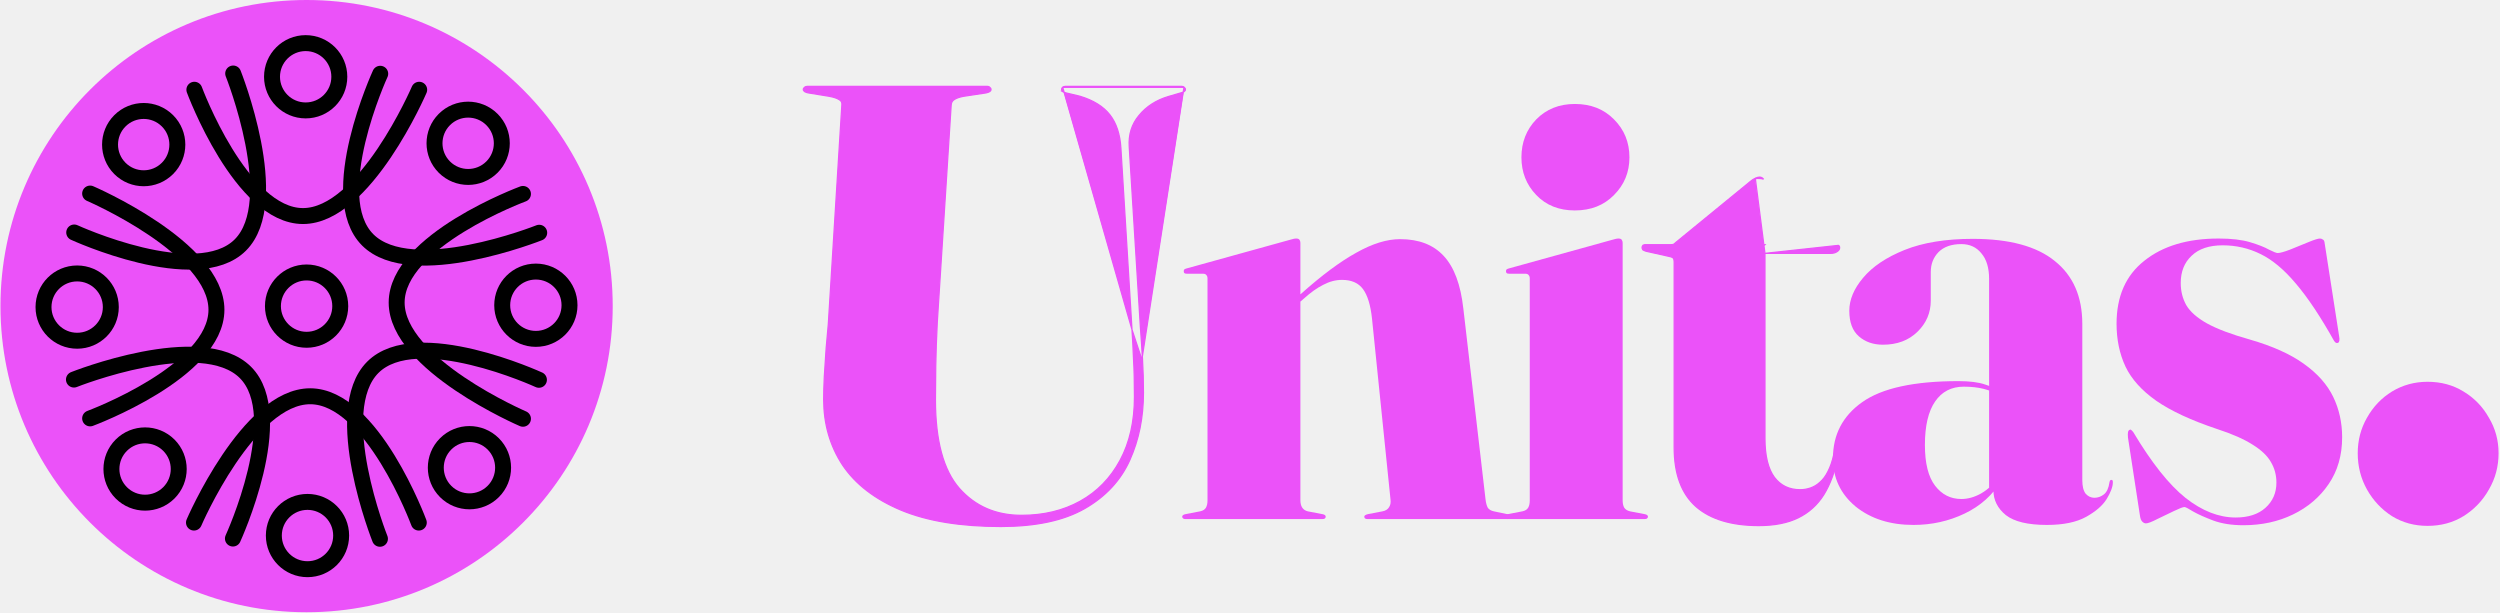
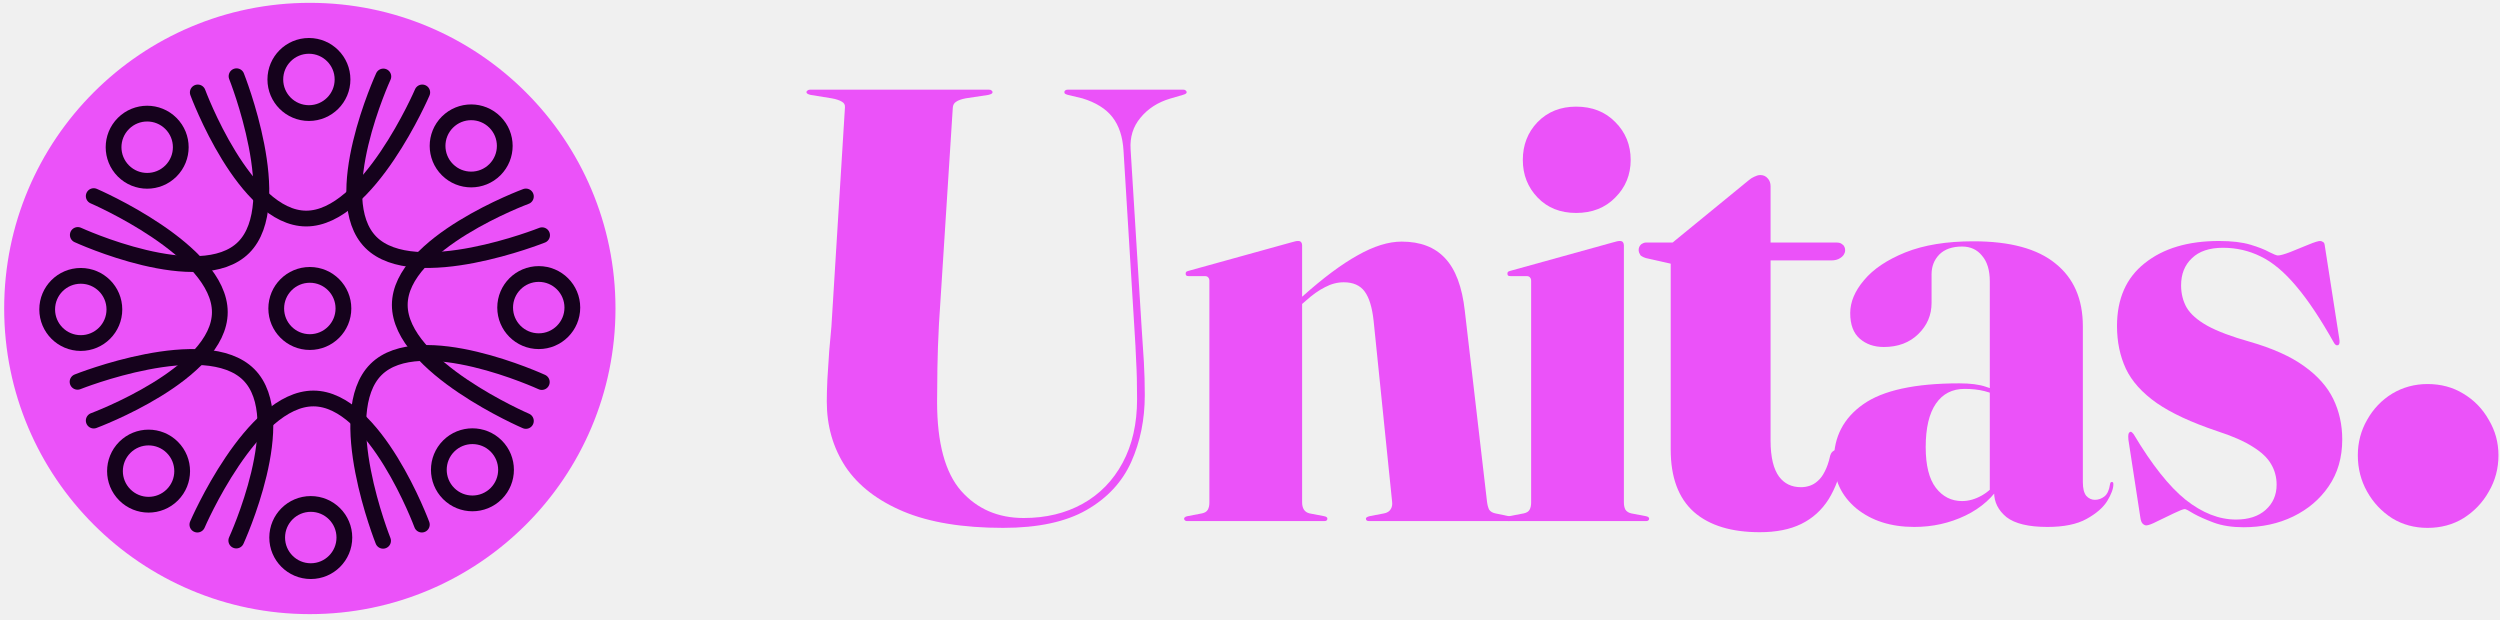
- <svg xmlns="http://www.w3.org/2000/svg" width="196" height="48" viewBox="0 0 196 48" fill="none">
-   <g id="Group">
-     <g id="Group_2">
-       <path id="Vector" d="M24.037 48C37.292 48 48.037 37.255 48.037 24C48.037 10.745 37.292 0 24.037 0C10.782 0 0.037 10.745 0.037 24C0.037 37.255 10.782 48 24.037 48Z" fill="#EB52F9" />
-       <path id="Vector_2" d="M24.037 26.639C25.494 26.639 26.676 25.457 26.676 24C26.676 22.543 25.494 21.361 24.037 21.361C22.58 21.361 21.398 22.543 21.398 24C21.398 25.457 22.58 26.639 24.037 26.639Z" stroke="black" stroke-width="1.25" />
-       <path id="Vector_3" d="M41 15.204C41 15.204 31.098 18.868 31.098 23.721C31.098 28.573 41 32.831 41 32.831" stroke="black" stroke-width="1.25" stroke-linecap="round" />
-       <path id="Vector_4" d="M44.65 23.93C44.65 25.387 43.469 26.568 42.011 26.568C40.554 26.568 39.373 25.387 39.373 23.93C39.373 22.473 40.554 21.291 42.011 21.291C43.469 21.291 44.65 22.473 44.65 23.93Z" stroke="black" stroke-width="1.25" />
-       <path id="Vector_5" d="M29.81 5.783C29.81 5.783 25.399 15.376 28.83 18.807C32.261 22.239 42.274 18.247 42.274 18.247" stroke="black" stroke-width="1.25" stroke-linecap="round" />
-       <path id="Vector_6" d="M38.569 9.369C39.6 10.399 39.6 12.07 38.569 13.1C37.539 14.13 35.869 14.13 34.838 13.1C33.808 12.07 33.808 10.399 34.838 9.369C35.869 8.338 37.539 8.338 38.569 9.369Z" stroke="black" stroke-width="1.25" />
-       <path id="Vector_7" d="M15.238 7.036C15.238 7.036 18.902 16.938 23.755 16.938C28.607 16.938 32.865 7.036 32.865 7.036" stroke="black" stroke-width="1.25" stroke-linecap="round" />
-       <path id="Vector_8" d="M23.965 3.38C25.422 3.38 26.603 4.561 26.603 6.018C26.603 7.475 25.422 8.657 23.965 8.657C22.507 8.657 21.326 7.475 21.326 6.018C21.326 4.561 22.507 3.38 23.965 3.38Z" stroke="black" stroke-width="1.25" />
-       <path id="Vector_9" d="M5.818 18.227C5.818 18.227 15.412 22.639 18.843 19.208C22.274 15.777 18.282 5.763 18.282 5.763" stroke="black" stroke-width="1.25" stroke-linecap="round" />
-       <path id="Vector_10" d="M9.4 9.472C10.43 8.442 12.101 8.442 13.131 9.472C14.162 10.502 14.162 12.173 13.131 13.203C12.101 14.234 10.43 14.234 9.4 13.203C8.37 12.173 8.37 10.502 9.4 9.472Z" stroke="black" stroke-width="1.25" />
-       <path id="Vector_11" d="M7.066 32.802C7.066 32.802 16.969 29.138 16.969 24.286C16.969 19.433 7.066 15.175 7.066 15.175" stroke="black" stroke-width="1.25" stroke-linecap="round" />
-       <path id="Vector_12" d="M3.411 24.076C3.411 22.619 4.592 21.438 6.049 21.438C7.506 21.438 8.688 22.619 8.688 24.076C8.688 25.533 7.506 26.714 6.049 26.714C4.592 26.714 3.411 25.533 3.411 24.076Z" stroke="black" stroke-width="1.25" />
-       <path id="Vector_13" d="M18.261 42.222C18.261 42.222 22.672 32.629 19.241 29.198C15.81 25.767 5.797 29.758 5.797 29.758" stroke="black" stroke-width="1.25" stroke-linecap="round" />
-       <path id="Vector_14" d="M9.509 38.637C8.478 37.606 8.478 35.936 9.509 34.905C10.539 33.875 12.21 33.875 13.24 34.905C14.27 35.936 14.27 37.606 13.24 38.637C12.21 39.667 10.539 39.667 9.509 38.637Z" stroke="black" stroke-width="1.25" />
-       <path id="Vector_15" d="M32.834 40.97C32.834 40.97 29.17 31.067 24.317 31.067C19.465 31.067 15.207 40.97 15.207 40.97" stroke="black" stroke-width="1.25" stroke-linecap="round" />
-       <path id="Vector_16" d="M24.108 44.625C22.651 44.625 21.469 43.444 21.469 41.987C21.469 40.53 22.651 39.349 24.108 39.349C25.565 39.349 26.746 40.53 26.746 41.987C26.746 43.444 25.565 44.625 24.108 44.625Z" stroke="black" stroke-width="1.25" />
-       <path id="Vector_17" d="M42.252 29.777C42.252 29.777 32.659 25.366 29.228 28.797C25.797 32.228 29.788 42.241 29.788 42.241" stroke="black" stroke-width="1.25" stroke-linecap="round" />
-       <path id="Vector_18" d="M38.67 38.532C37.64 39.563 35.969 39.563 34.939 38.532C33.909 37.502 33.909 35.831 34.939 34.801C35.969 33.771 37.64 33.771 38.67 34.801C39.701 35.831 39.701 37.502 38.67 38.532Z" stroke="black" stroke-width="1.25" />
-     </g>
-     <g id="Group_3">
-       <path id="Vector_19" d="M88.748 25.842L88.748 25.841L87.877 11.615L87.877 11.614C87.812 10.525 87.524 9.656 87.016 9.005C86.508 8.354 85.728 7.867 84.671 7.547L83.56 7.281L83.557 7.28L83.557 7.28C83.444 7.248 83.357 7.214 83.302 7.177L83.293 7.171L83.294 7.171C83.252 7.128 83.231 7.075 83.231 7.014C83.231 6.954 83.252 6.9 83.294 6.858M88.748 25.842L83.329 6.893M88.748 25.842C88.796 26.551 88.836 27.317 88.868 28.139L88.868 28.14C88.917 28.945 88.941 29.936 88.941 31.113C88.941 33.042 88.563 34.703 87.81 36.098C87.056 37.493 86.014 38.559 84.684 39.296C83.354 40.033 81.822 40.402 80.087 40.402C78.084 40.402 76.461 39.698 75.213 38.29C73.967 36.868 73.338 34.552 73.338 31.331C73.338 30.621 73.346 29.743 73.362 28.694L73.312 28.694L73.362 28.694C73.379 27.646 73.419 26.502 73.483 25.261C73.483 25.261 73.483 25.261 73.483 25.26L74.572 8.228C74.572 8.228 74.572 8.228 74.572 8.228C74.587 8.032 74.668 7.895 74.814 7.807L74.814 7.807L74.817 7.805C74.97 7.699 75.211 7.612 75.547 7.548L77.312 7.282L77.312 7.282L77.317 7.281C77.446 7.248 77.542 7.214 77.599 7.177C77.657 7.138 77.694 7.083 77.694 7.014C77.694 6.949 77.661 6.896 77.606 6.857C77.559 6.794 77.475 6.771 77.377 6.771H63.295C63.206 6.771 63.129 6.798 63.07 6.855C63.014 6.894 62.979 6.947 62.979 7.014C62.979 7.086 63.022 7.142 63.087 7.183C63.151 7.225 63.242 7.256 63.358 7.281L63.358 7.281L63.36 7.281L65.005 7.548C65.357 7.612 65.616 7.699 65.785 7.807L65.785 7.807L65.788 7.808C65.87 7.853 65.927 7.907 65.962 7.97C65.996 8.033 66.011 8.107 66.004 8.196L66.004 8.197L64.939 25.422C64.939 25.423 64.939 25.423 64.939 25.423C64.891 25.939 64.835 26.568 64.77 27.31L64.77 27.311C64.725 28.004 64.68 28.696 64.635 29.389L64.625 29.537L64.625 29.538C64.592 30.264 64.576 30.854 64.576 31.306C64.576 33.235 65.071 34.955 66.06 36.463L66.061 36.464C67.067 37.958 68.592 39.133 70.632 39.99L70.632 39.99C72.688 40.849 75.3 41.277 78.466 41.277C81.213 41.277 83.408 40.808 85.048 39.867C86.685 38.926 87.862 37.66 88.577 36.069C89.29 34.481 89.646 32.724 89.646 30.799C89.646 29.91 89.622 29.038 89.573 28.183L89.523 28.185M88.748 25.842L89.523 28.185M83.294 6.858L83.329 6.893M83.294 6.858C83.294 6.858 83.294 6.858 83.294 6.858L83.329 6.893M83.294 6.858C83.353 6.799 83.432 6.771 83.523 6.771H92.645C92.731 6.771 92.804 6.796 92.85 6.857M83.329 6.893C83.378 6.845 83.442 6.821 83.523 6.821H92.645C92.725 6.821 92.782 6.845 92.814 6.893M92.85 6.857C92.847 6.855 92.844 6.854 92.842 6.852L92.814 6.893M92.85 6.857C92.904 6.896 92.936 6.949 92.936 7.014C92.936 7.083 92.901 7.138 92.842 7.177C92.787 7.214 92.7 7.248 92.586 7.28C92.586 7.28 92.586 7.28 92.586 7.28L91.594 7.57C91.594 7.57 91.594 7.57 91.594 7.57C90.635 7.858 89.87 8.353 89.296 9.054L89.296 9.055C88.724 9.738 88.469 10.555 88.533 11.511L88.533 11.512L89.404 25.593C89.404 25.593 89.404 25.593 89.404 25.593C89.468 26.464 89.525 27.327 89.573 28.183L89.523 28.185M92.85 6.857C92.852 6.86 92.854 6.863 92.856 6.866L92.814 6.893M92.814 6.893L89.523 28.185" fill="#EB52F9" stroke="#EB52F9" stroke-width="0.1" />
-       <path id="Vector_20" d="M101.951 19.04V39.218C101.951 39.46 101.999 39.654 102.096 39.799C102.193 39.944 102.338 40.041 102.531 40.089L103.668 40.307C103.846 40.339 103.935 40.404 103.935 40.501C103.935 40.63 103.854 40.694 103.693 40.694H92.901C92.853 40.694 92.805 40.678 92.756 40.646C92.708 40.614 92.684 40.565 92.684 40.501C92.684 40.468 92.7 40.436 92.732 40.404C92.78 40.355 92.853 40.323 92.95 40.307L94.087 40.089C94.313 40.041 94.466 39.944 94.547 39.799C94.627 39.654 94.668 39.468 94.668 39.243V21.822C94.668 21.709 94.635 21.62 94.571 21.556C94.522 21.491 94.434 21.459 94.305 21.459H93.047C92.95 21.459 92.885 21.443 92.853 21.411C92.821 21.378 92.805 21.33 92.805 21.265C92.805 21.201 92.821 21.152 92.853 21.12C92.901 21.088 92.958 21.064 93.022 21.048L101.055 18.822C101.233 18.773 101.354 18.741 101.418 18.725C101.483 18.709 101.555 18.701 101.636 18.701C101.749 18.701 101.83 18.733 101.878 18.797C101.926 18.862 101.951 18.943 101.951 19.04ZM101.346 24.169L101.055 23.854L101.975 23.056C103.62 21.588 105.072 20.507 106.33 19.814C107.588 19.104 108.733 18.749 109.766 18.749C111.234 18.749 112.371 19.185 113.177 20.056C114 20.927 114.516 22.306 114.726 24.193L116.468 39.17C116.5 39.428 116.556 39.638 116.637 39.799C116.734 39.944 116.895 40.041 117.121 40.089L118.161 40.307C118.258 40.323 118.323 40.355 118.355 40.404C118.403 40.436 118.428 40.468 118.428 40.501C118.428 40.565 118.403 40.614 118.355 40.646C118.323 40.678 118.266 40.694 118.186 40.694H107.201C107.04 40.694 106.959 40.63 106.959 40.501C106.959 40.42 107.056 40.355 107.249 40.307L108.387 40.089C108.629 40.041 108.798 39.936 108.895 39.775C109.007 39.614 109.048 39.412 109.016 39.17L107.564 24.967C107.451 23.919 107.217 23.153 106.862 22.669C106.507 22.185 105.959 21.943 105.217 21.943C104.717 21.943 104.225 22.072 103.741 22.33C103.257 22.572 102.757 22.927 102.241 23.395L101.346 24.169Z" fill="#EB52F9" />
-       <path id="Vector_21" d="M127.216 19.039V39.218C127.216 39.46 127.256 39.654 127.337 39.799C127.434 39.944 127.587 40.041 127.797 40.089L128.934 40.307C129.031 40.323 129.095 40.347 129.128 40.38C129.176 40.412 129.2 40.452 129.2 40.501C129.2 40.565 129.176 40.614 129.128 40.646C129.095 40.678 129.039 40.694 128.958 40.694H118.167C118.102 40.694 118.046 40.678 117.998 40.646C117.965 40.614 117.949 40.565 117.949 40.501C117.949 40.468 117.965 40.436 117.998 40.404C118.046 40.355 118.119 40.323 118.215 40.307L119.352 40.089C119.578 40.041 119.732 39.944 119.812 39.799C119.893 39.654 119.933 39.468 119.933 39.242V21.822C119.933 21.709 119.901 21.62 119.836 21.556C119.788 21.491 119.699 21.459 119.57 21.459H118.312C118.215 21.459 118.151 21.443 118.119 21.41C118.086 21.378 118.07 21.33 118.07 21.265C118.07 21.201 118.086 21.152 118.119 21.12C118.167 21.088 118.223 21.064 118.288 21.047L126.321 18.822C126.498 18.773 126.619 18.741 126.684 18.725C126.748 18.709 126.821 18.701 126.901 18.701C127.014 18.701 127.095 18.733 127.143 18.797C127.192 18.862 127.216 18.943 127.216 19.039ZM123.466 16.499C122.224 16.499 121.216 16.096 120.441 15.289C119.667 14.482 119.28 13.499 119.28 12.337C119.28 11.16 119.667 10.168 120.441 9.361C121.232 8.555 122.24 8.151 123.466 8.151C124.724 8.151 125.748 8.555 126.539 9.361C127.345 10.168 127.748 11.16 127.748 12.337C127.748 13.499 127.345 14.482 126.539 15.289C125.748 16.096 124.724 16.499 123.466 16.499Z" fill="#EB52F9" />
-       <path id="Vector_22" d="M138.372 19.864V34.38C138.372 35.746 138.622 36.758 139.112 37.423C139.602 38.071 140.273 38.395 141.129 38.395C141.414 38.395 141.69 38.347 141.959 38.252C142.226 38.158 142.471 38.008 142.692 37.803L142.693 37.802L142.693 37.802C142.929 37.597 143.135 37.321 143.31 36.97L143.31 36.97C143.502 36.603 143.653 36.164 143.766 35.651L143.766 35.648L143.766 35.648C143.784 35.588 143.81 35.536 143.848 35.503C143.888 35.469 143.937 35.458 143.989 35.467C144.044 35.468 144.096 35.485 144.124 35.535C144.15 35.58 144.146 35.639 144.129 35.698C143.87 36.943 143.49 37.973 142.986 38.785L142.986 38.786C142.481 39.584 141.813 40.187 140.982 40.594L140.96 40.55L140.982 40.594C140.15 41.002 139.118 41.204 137.887 41.204C135.75 41.204 134.108 40.711 132.966 39.716L132.966 39.716C131.823 38.703 131.255 37.155 131.255 35.081V20.54C131.255 20.398 131.231 20.307 131.193 20.255L131.188 20.248L131.188 20.248C131.166 20.204 131.105 20.16 130.979 20.129L129.044 19.694L129.039 19.692L129.039 19.692C128.941 19.659 128.864 19.625 128.81 19.589L128.801 19.584L128.796 19.576C128.759 19.521 128.739 19.463 128.739 19.403C128.739 19.342 128.76 19.289 128.802 19.247L128.809 19.239L128.81 19.24C128.861 19.206 128.911 19.183 128.959 19.183H130.991C131.066 19.183 131.133 19.176 131.191 19.162C131.248 19.133 131.314 19.081 131.391 19.005L131.395 19.001L131.395 19.001L137.249 14.211C137.249 14.211 137.249 14.211 137.25 14.211C137.365 14.112 137.482 14.037 137.599 13.986M138.372 19.864L137.621 14.031M138.372 19.864H143.5C143.714 19.864 143.887 19.823 144.012 19.735C144.146 19.651 144.227 19.549 144.227 19.427C144.227 19.344 144.203 19.268 144.132 19.238L138.372 19.864ZM137.599 13.986C137.6 13.986 137.6 13.986 137.601 13.985L137.621 14.031M137.599 13.986C137.599 13.986 137.599 13.986 137.598 13.987L137.621 14.031M137.599 13.986C137.73 13.921 137.843 13.885 137.935 13.885C138.061 13.885 138.164 13.93 138.238 14.022M137.621 14.031C137.75 13.967 137.854 13.935 137.935 13.935C138.048 13.935 138.137 13.975 138.201 14.056M138.238 14.022C138.238 14.021 138.237 14.021 138.236 14.02L138.201 14.056M138.238 14.022C138.239 14.023 138.24 14.024 138.24 14.024L138.201 14.056M138.238 14.022L138.201 14.056M138.322 19.183V19.233L138.372 19.183H138.322Z" fill="#EB52F9" stroke="#EB52F9" stroke-width="0.1" />
-       <path id="Vector_23" d="M156.285 38.445V38.154L155.946 38.493V21.871C155.946 21 155.744 20.331 155.341 19.863C154.954 19.379 154.43 19.137 153.768 19.137C152.994 19.137 152.397 19.347 151.978 19.766C151.575 20.185 151.373 20.702 151.373 21.314V23.565C151.373 24.516 151.026 25.331 150.333 26.008C149.639 26.686 148.736 27.025 147.623 27.025C146.865 27.025 146.236 26.807 145.736 26.371C145.235 25.936 144.985 25.267 144.985 24.363C144.985 23.492 145.348 22.629 146.074 21.774C146.8 20.903 147.881 20.177 149.317 19.597C150.768 19.016 152.55 18.726 154.664 18.726C157.535 18.726 159.68 19.306 161.1 20.468C162.535 21.613 163.253 23.258 163.253 25.404V37.646C163.253 38.13 163.342 38.485 163.519 38.711C163.713 38.921 163.939 39.026 164.197 39.026C164.471 39.026 164.721 38.937 164.947 38.76C165.173 38.582 165.318 38.267 165.382 37.816C165.398 37.735 165.415 37.687 165.431 37.671C165.463 37.638 165.495 37.622 165.527 37.622C165.576 37.622 165.608 37.638 165.624 37.671C165.64 37.687 165.648 37.735 165.648 37.816C165.648 38.154 165.487 38.59 165.164 39.122C164.842 39.639 164.301 40.106 163.543 40.526C162.785 40.945 161.761 41.155 160.471 41.155C158.987 41.155 157.914 40.897 157.253 40.381C156.607 39.848 156.285 39.203 156.285 38.445ZM143.703 35.929C143.703 34.074 144.469 32.606 146.002 31.525C147.55 30.428 150.066 29.88 153.551 29.88C154.422 29.88 155.115 29.968 155.631 30.146C156.164 30.307 156.656 30.533 157.107 30.823L156.89 31.017C156.422 30.775 155.962 30.598 155.51 30.485C155.059 30.372 154.543 30.315 153.962 30.315C152.994 30.315 152.244 30.702 151.712 31.477C151.179 32.251 150.913 33.388 150.913 34.888C150.913 36.324 151.179 37.388 151.712 38.082C152.244 38.776 152.93 39.122 153.768 39.122C154.285 39.122 154.801 38.977 155.317 38.687C155.849 38.38 156.277 37.977 156.599 37.477L156.914 37.671C156.236 38.8 155.277 39.663 154.034 40.26C152.792 40.856 151.454 41.155 150.018 41.155C148.179 41.155 146.663 40.671 145.469 39.703C144.292 38.719 143.703 37.461 143.703 35.929Z" fill="#EB52F9" />
-       <path id="Vector_24" d="M175.277 40.573C176.261 40.573 177.035 40.323 177.6 39.823C178.18 39.307 178.471 38.646 178.471 37.839C178.471 37.242 178.326 36.702 178.035 36.218C177.761 35.734 177.285 35.283 176.608 34.863C175.93 34.428 174.995 34.016 173.801 33.629C171.785 32.952 170.204 32.218 169.059 31.427C167.914 30.621 167.107 29.726 166.639 28.742C166.171 27.742 165.938 26.621 165.938 25.378C165.938 23.233 166.663 21.588 168.115 20.443C169.567 19.281 171.51 18.701 173.946 18.701C174.946 18.701 175.769 18.797 176.414 18.991C177.059 19.185 177.551 19.378 177.89 19.572C178.245 19.749 178.471 19.838 178.567 19.838C178.745 19.838 179.068 19.749 179.535 19.572C180.019 19.378 180.495 19.185 180.963 18.991C181.431 18.797 181.737 18.701 181.882 18.701C181.963 18.701 182.035 18.725 182.1 18.773C182.181 18.806 182.229 18.886 182.245 19.015L183.382 26.322C183.415 26.484 183.423 26.613 183.407 26.709C183.39 26.79 183.358 26.846 183.31 26.879C183.245 26.895 183.189 26.895 183.14 26.879C183.092 26.846 183.044 26.798 182.995 26.733C181.931 24.83 180.931 23.33 179.995 22.233C179.076 21.136 178.148 20.362 177.212 19.91C176.293 19.459 175.309 19.233 174.261 19.233C173.196 19.233 172.382 19.507 171.817 20.056C171.252 20.588 170.97 21.298 170.97 22.185C170.97 22.83 171.115 23.411 171.406 23.927C171.712 24.443 172.253 24.919 173.027 25.354C173.817 25.79 174.93 26.209 176.366 26.613C178.156 27.129 179.576 27.766 180.624 28.524C181.689 29.282 182.455 30.145 182.923 31.113C183.39 32.081 183.624 33.137 183.624 34.282C183.624 35.702 183.269 36.928 182.56 37.96C181.866 38.976 180.939 39.767 179.777 40.331C178.616 40.896 177.317 41.178 175.882 41.178C174.979 41.178 174.196 41.057 173.535 40.815C172.89 40.573 172.365 40.339 171.962 40.114C171.575 39.872 171.341 39.751 171.26 39.751C171.147 39.751 170.873 39.856 170.438 40.065C170.018 40.275 169.583 40.485 169.131 40.694C168.696 40.92 168.397 41.033 168.236 41.033C168.139 41.033 168.042 40.985 167.946 40.888C167.865 40.807 167.809 40.662 167.776 40.452L166.833 34.307C166.817 34.113 166.817 33.976 166.833 33.895C166.849 33.799 166.889 33.734 166.954 33.702C167.002 33.67 167.042 33.67 167.075 33.702C167.123 33.734 167.179 33.791 167.244 33.871C168.68 36.275 170.043 37.992 171.333 39.025C172.64 40.057 173.954 40.573 175.277 40.573Z" fill="#EB52F9" />
-       <path id="Vector_25" d="M190.319 41.228C189.286 41.228 188.358 40.974 187.535 40.468C186.712 39.941 186.059 39.245 185.573 38.38C185.088 37.515 184.846 36.566 184.846 35.532C184.846 34.52 185.088 33.592 185.573 32.748C186.059 31.883 186.712 31.198 187.535 30.692C188.379 30.185 189.307 29.932 190.319 29.932C191.374 29.932 192.313 30.185 193.135 30.692C193.979 31.198 194.644 31.883 195.129 32.748C195.635 33.592 195.888 34.52 195.888 35.532C195.888 36.566 195.635 37.515 195.129 38.38C194.644 39.245 193.979 39.941 193.135 40.468C192.313 40.974 191.374 41.228 190.319 41.228Z" fill="#EB52F9" />
-     </g>
+ <svg xmlns="http://www.w3.org/2000/svg" width="238" height="59" viewBox="0 0 238 59" fill="none">
+   <g clip-path="url(#clip0_907_25102)">
+     <path d="M29.496 58.465C45.567 58.465 58.594 45.438 58.594 29.367C58.594 13.297 45.567 0.27 29.496 0.27C13.426 0.27 0.398 13.297 0.398 29.367C0.398 45.438 13.426 58.465 29.496 58.465Z" fill="#EB52F9" />
+     <path d="M29.496 32.566C31.263 32.566 32.695 31.134 32.695 29.367C32.695 27.6 31.263 26.168 29.496 26.168C27.729 26.168 26.297 27.6 26.297 29.367C26.297 31.134 27.729 32.566 29.496 32.566Z" stroke="#15021C" stroke-width="1.5" />
+     <path d="M50.065 18.703C50.065 18.703 38.059 23.145 38.059 29.029C38.059 34.912 50.065 40.074 50.065 40.074" stroke="#15021C" stroke-width="1.5" stroke-linecap="round" />
+     <path d="M54.487 29.283C54.487 31.049 53.055 32.482 51.289 32.482C49.522 32.482 48.09 31.049 48.09 29.283C48.09 27.516 49.522 26.084 51.289 26.084C53.055 26.084 54.487 27.516 54.487 29.283Z" stroke="#15021C" stroke-width="1.5" />
+     <path d="M36.495 7.281C36.495 7.281 31.147 18.912 35.307 23.072C39.467 27.232 51.607 22.393 51.607 22.393" stroke="#15021C" stroke-width="1.5" stroke-linecap="round" />
+     <path d="M47.117 11.628C48.366 12.877 48.366 14.903 47.117 16.152C45.868 17.401 43.843 17.401 42.593 16.152C41.344 14.903 41.344 12.877 42.593 11.628C43.843 10.379 45.868 10.379 47.117 11.628Z" stroke="#15021C" stroke-width="1.5" />
+     <path d="M18.828 8.8C18.828 8.8 23.27 20.806 29.153 20.806C35.036 20.806 40.199 8.8 40.199 8.8" stroke="#15021C" stroke-width="1.5" stroke-linecap="round" />
+     <path d="M29.41 4.367C31.176 4.367 32.609 5.799 32.609 7.566C32.609 9.333 31.176 10.765 29.41 10.765C27.643 10.765 26.211 9.333 26.211 7.566C26.211 5.799 27.643 4.367 29.41 4.367Z" stroke="#15021C" stroke-width="1.5" />
+     <path d="M7.406 22.368C7.406 22.368 19.037 27.717 23.197 23.557C27.357 19.397 22.518 7.257 22.518 7.257" stroke="#15021C" stroke-width="1.5" stroke-linecap="round" />
+     <path d="M11.749 11.753C12.999 10.504 15.024 10.504 16.273 11.753C17.522 13.003 17.522 15.028 16.273 16.277C15.024 17.526 12.999 17.526 11.749 16.277C10.5 15.028 10.5 13.003 11.749 11.753Z" stroke="#15021C" stroke-width="1.5" />
+     <path d="M8.922 40.04C8.922 40.04 20.928 35.598 20.928 29.715C20.928 23.832 8.922 18.669 8.922 18.669" stroke="#15021C" stroke-width="1.5" stroke-linecap="round" />
+     <path d="M4.492 29.459C4.492 27.693 5.924 26.261 7.691 26.261C9.458 26.261 10.89 27.693 10.89 29.459C10.89 31.226 9.458 32.658 7.691 32.658C5.924 32.658 4.492 31.226 4.492 29.459Z" stroke="#15021C" stroke-width="1.5" />
+     <path d="M22.494 51.46C22.494 51.46 27.843 39.829 23.683 35.669C19.523 31.509 7.383 36.348 7.383 36.348" stroke="#15021C" stroke-width="1.5" stroke-linecap="round" />
+     <path d="M11.882 47.113C10.633 45.864 10.633 43.839 11.882 42.589C13.132 41.34 15.157 41.34 16.406 42.589C17.655 43.839 17.655 45.864 16.406 47.113C15.157 48.362 13.132 48.362 11.882 47.113Z" stroke="#15021C" stroke-width="1.5" />
+     <path d="M40.16 49.942C40.16 49.942 35.718 37.935 29.835 37.935C23.952 37.935 18.789 49.942 18.789 49.942" stroke="#15021C" stroke-width="1.5" stroke-linecap="round" />
+     <path d="M29.586 54.373C27.819 54.373 26.387 52.941 26.387 51.174C26.387 49.408 27.819 47.976 29.586 47.976C31.352 47.976 32.784 49.408 32.784 51.174C32.784 52.941 31.352 54.373 29.586 54.373Z" stroke="#15021C" stroke-width="1.5" />
+     <path d="M51.58 36.371C51.58 36.371 39.95 31.023 35.789 35.183C31.63 39.343 36.468 51.483 36.468 51.483" stroke="#15021C" stroke-width="1.5" stroke-linecap="round" />
+     <path d="M47.238 46.987C45.989 48.236 43.963 48.236 42.714 46.987C41.465 45.738 41.465 43.712 42.714 42.463C43.963 41.214 45.989 41.214 47.238 42.463C48.487 43.712 48.487 45.738 47.238 46.987Z" stroke="#15021C" stroke-width="1.5" />
+     <path d="M108.015 31.596L106.959 14.347C106.881 13.018 106.529 11.952 105.903 11.15C105.277 10.348 104.319 9.752 103.029 9.36L101.679 9.038C101.542 8.999 101.444 8.96 101.386 8.92C101.347 8.881 101.327 8.832 101.327 8.774C101.327 8.715 101.347 8.666 101.386 8.627C101.444 8.568 101.523 8.539 101.62 8.539H112.68C112.777 8.539 112.846 8.568 112.885 8.627C112.944 8.666 112.973 8.715 112.973 8.774C112.973 8.832 112.944 8.881 112.885 8.92C112.826 8.96 112.729 8.999 112.592 9.038L111.389 9.39C110.216 9.742 109.277 10.348 108.573 11.209C107.869 12.05 107.556 13.057 107.634 14.23L108.69 31.303C108.768 32.359 108.837 33.405 108.896 34.442C108.954 35.478 108.984 36.534 108.984 37.61C108.984 39.937 108.553 42.059 107.693 43.975C106.832 45.892 105.414 47.418 103.439 48.552C101.464 49.686 98.814 50.253 95.489 50.253C91.656 50.253 88.498 49.735 86.014 48.698C83.55 47.662 81.712 46.244 80.499 44.445C79.306 42.626 78.71 40.553 78.71 38.226C78.71 37.678 78.729 36.965 78.768 36.084C78.827 35.185 78.886 34.285 78.944 33.386C79.022 32.486 79.091 31.723 79.15 31.098L80.44 10.211C80.46 9.976 80.362 9.8 80.147 9.683C79.932 9.546 79.609 9.439 79.179 9.36L77.184 9.038C76.91 8.979 76.773 8.891 76.773 8.774C76.773 8.715 76.803 8.666 76.862 8.627C76.92 8.568 76.999 8.539 77.096 8.539H94.169C94.286 8.539 94.365 8.568 94.404 8.627C94.462 8.666 94.492 8.715 94.492 8.774C94.492 8.832 94.462 8.881 94.404 8.92C94.345 8.96 94.237 8.999 94.081 9.038L91.94 9.36C91.529 9.439 91.226 9.546 91.03 9.683C90.835 9.8 90.727 9.986 90.707 10.241L89.387 30.892C89.309 32.398 89.26 33.786 89.241 35.058C89.221 36.329 89.211 37.395 89.211 38.255C89.211 42.166 89.974 44.992 91.499 46.733C93.025 48.454 95.01 49.314 97.455 49.314C99.567 49.314 101.435 48.865 103.058 47.965C104.681 47.065 105.952 45.765 106.871 44.063C107.791 42.362 108.25 40.338 108.25 37.991C108.25 36.563 108.221 35.361 108.162 34.383C108.123 33.386 108.074 32.457 108.015 31.596Z" fill="#EB52F9" />
+     <path d="M123.962 23.353V47.818C123.962 48.112 124.021 48.346 124.138 48.522C124.256 48.698 124.432 48.816 124.666 48.874L126.045 49.138C126.26 49.177 126.368 49.256 126.368 49.373C126.368 49.529 126.27 49.608 126.074 49.608H112.991C112.933 49.608 112.874 49.588 112.815 49.549C112.757 49.51 112.727 49.451 112.727 49.373C112.727 49.334 112.747 49.295 112.786 49.256C112.844 49.197 112.933 49.158 113.05 49.138L114.429 48.874C114.702 48.816 114.888 48.698 114.986 48.522C115.084 48.346 115.133 48.121 115.133 47.848V26.727C115.133 26.59 115.093 26.482 115.015 26.404C114.957 26.326 114.849 26.286 114.692 26.286H113.167C113.05 26.286 112.972 26.267 112.933 26.228C112.893 26.189 112.874 26.13 112.874 26.052C112.874 25.974 112.893 25.915 112.933 25.876C112.991 25.837 113.06 25.808 113.138 25.788L122.877 23.089C123.092 23.03 123.239 22.991 123.317 22.972C123.395 22.952 123.483 22.942 123.581 22.942C123.718 22.942 123.816 22.981 123.874 23.06C123.933 23.138 123.962 23.236 123.962 23.353ZM123.229 29.572L122.877 29.191L123.992 28.223C125.986 26.443 127.746 25.133 129.272 24.292C130.797 23.431 132.186 23.001 133.437 23.001C135.217 23.001 136.596 23.529 137.574 24.585C138.571 25.641 139.197 27.313 139.451 29.602L141.563 47.76C141.602 48.073 141.671 48.327 141.769 48.522C141.886 48.698 142.082 48.816 142.355 48.874L143.617 49.138C143.734 49.158 143.812 49.197 143.851 49.256C143.91 49.295 143.939 49.334 143.939 49.373C143.939 49.451 143.91 49.51 143.851 49.549C143.812 49.588 143.744 49.608 143.646 49.608H130.328C130.132 49.608 130.035 49.529 130.035 49.373C130.035 49.275 130.152 49.197 130.387 49.138L131.765 48.874C132.059 48.816 132.264 48.688 132.382 48.493C132.518 48.297 132.567 48.053 132.528 47.76L130.768 30.54C130.631 29.269 130.348 28.34 129.917 27.753C129.487 27.167 128.822 26.873 127.922 26.873C127.316 26.873 126.72 27.03 126.133 27.343C125.546 27.636 124.94 28.066 124.314 28.633L123.229 29.572Z" fill="#EB52F9" />
+     <path d="M154.594 23.353V47.818C154.594 48.112 154.643 48.346 154.741 48.522C154.858 48.698 155.044 48.816 155.298 48.874L156.677 49.138C156.794 49.158 156.873 49.187 156.912 49.226C156.97 49.266 156.999 49.314 156.999 49.373C156.999 49.451 156.97 49.51 156.912 49.549C156.873 49.588 156.804 49.608 156.706 49.608H143.623C143.545 49.608 143.476 49.588 143.417 49.549C143.378 49.51 143.359 49.451 143.359 49.373C143.359 49.334 143.378 49.295 143.417 49.256C143.476 49.197 143.564 49.158 143.682 49.138L145.06 48.874C145.334 48.816 145.52 48.698 145.618 48.522C145.715 48.346 145.764 48.121 145.764 47.847V26.727C145.764 26.59 145.725 26.482 145.647 26.404C145.588 26.326 145.481 26.286 145.324 26.286H143.799C143.682 26.286 143.603 26.267 143.564 26.228C143.525 26.189 143.506 26.13 143.506 26.052C143.506 25.974 143.525 25.915 143.564 25.876C143.623 25.837 143.691 25.808 143.769 25.788L153.509 23.089C153.724 23.03 153.87 22.991 153.949 22.972C154.027 22.952 154.115 22.942 154.213 22.942C154.35 22.942 154.447 22.981 154.506 23.06C154.565 23.138 154.594 23.236 154.594 23.353ZM150.047 20.273C148.541 20.273 147.319 19.784 146.38 18.806C145.442 17.828 144.972 16.635 144.972 15.227C144.972 13.8 145.442 12.597 146.38 11.619C147.339 10.641 148.561 10.152 150.047 10.152C151.573 10.152 152.814 10.641 153.773 11.619C154.751 12.597 155.24 13.8 155.24 15.227C155.24 16.635 154.751 17.828 153.773 18.806C152.814 19.784 151.573 20.273 150.047 20.273Z" fill="#EB52F9" />
+     <path d="M168.308 41.952V24.542H174.336C174.614 24.542 174.866 24.49 175.062 24.354C175.245 24.238 175.407 24.065 175.407 23.823C175.407 23.703 175.372 23.518 175.202 23.432C175.096 23.354 174.966 23.338 174.864 23.338H168.308V17.721C168.308 17.503 168.248 17.299 168.098 17.144C167.968 16.988 167.789 16.914 167.589 16.914C167.435 16.914 167.268 16.972 167.102 17.055C166.941 17.125 166.786 17.226 166.637 17.354L159.54 23.16L159.53 23.168L159.522 23.177C159.447 23.252 159.388 23.297 159.345 23.323C159.296 23.333 159.238 23.338 159.17 23.338H156.706C156.592 23.338 156.492 23.392 156.421 23.439L156.4 23.453L156.382 23.471C156.294 23.559 156.25 23.672 156.25 23.794C156.25 23.912 156.291 24.018 156.351 24.108L156.379 24.15L156.42 24.177C156.506 24.235 156.619 24.283 156.744 24.324L156.756 24.328L156.768 24.331L159.112 24.858C159.174 24.874 159.211 24.89 159.232 24.903C159.238 24.906 159.242 24.909 159.244 24.911L159.25 24.923L159.263 24.941C159.273 24.953 159.301 25.013 159.301 25.172V42.803C159.301 45.35 159.999 47.288 161.439 48.563L161.441 48.565C162.871 49.811 164.914 50.416 167.531 50.416C169.043 50.416 170.325 50.167 171.366 49.657C172.406 49.147 173.242 48.392 173.873 47.395L173.874 47.393C174.499 46.386 174.966 45.117 175.283 43.595C175.307 43.509 175.326 43.379 175.257 43.258C175.18 43.123 175.046 43.086 174.947 43.081C174.839 43.066 174.728 43.091 174.635 43.17C174.548 43.245 174.503 43.348 174.477 43.438L174.475 43.446L174.473 43.453C174.34 44.063 174.161 44.579 173.938 45.004L173.936 45.008C173.733 45.416 173.497 45.73 173.234 45.958L173.227 45.964C172.977 46.196 172.703 46.363 172.405 46.468C172.099 46.576 171.785 46.63 171.461 46.63C170.479 46.63 169.724 46.263 169.168 45.528C168.609 44.769 168.308 43.591 168.308 41.952Z" fill="#EB52F9" />
+     <path d="M171.366 49.657C170.325 50.167 169.043 50.416 167.531 50.416C164.914 50.416 162.871 49.811 161.441 48.565L161.439 48.563C159.999 47.288 159.301 45.35 159.301 42.803V25.172C159.301 25.013 159.273 24.953 159.263 24.941L159.25 24.923L159.244 24.911C159.242 24.909 159.238 24.906 159.232 24.903C159.211 24.89 159.174 24.874 159.112 24.858L156.768 24.331L156.756 24.328L156.744 24.324C156.619 24.283 156.506 24.235 156.42 24.177L156.379 24.15L156.351 24.108C156.291 24.018 156.25 23.912 156.25 23.794C156.25 23.672 156.294 23.559 156.382 23.471L156.4 23.453L156.421 23.439C156.492 23.392 156.592 23.338 156.706 23.338H159.17C159.238 23.338 159.296 23.333 159.345 23.323C159.388 23.297 159.447 23.252 159.522 23.177L159.53 23.168L159.54 23.16L166.637 17.354C166.786 17.226 166.941 17.125 167.102 17.055C167.268 16.972 167.435 16.914 167.589 16.914C167.789 16.914 167.968 16.988 168.098 17.144C168.248 17.299 168.308 17.503 168.308 17.721V23.338H174.864C174.966 23.338 175.096 23.354 175.202 23.432C175.372 23.518 175.407 23.703 175.407 23.823C175.407 24.065 175.245 24.238 175.062 24.354C174.866 24.49 174.614 24.542 174.336 24.542H168.308V41.952C168.308 43.591 168.609 44.769 169.168 45.528C169.724 46.263 170.479 46.63 171.461 46.63C171.785 46.63 172.099 46.576 172.405 46.468C172.703 46.363 172.977 46.196 173.227 45.964L173.234 45.958C173.497 45.73 173.733 45.416 173.936 45.008L173.938 45.004C174.161 44.579 174.34 44.063 174.473 43.453L174.475 43.446L174.477 43.438C174.503 43.348 174.548 43.245 174.635 43.17C174.728 43.091 174.839 43.066 174.947 43.081C175.046 43.086 175.18 43.123 175.257 43.258C175.326 43.379 175.307 43.509 175.283 43.595C174.966 45.117 174.499 46.386 173.874 47.393L173.873 47.395C173.242 48.392 172.406 49.147 171.366 49.657ZM171.366 49.657L171.256 49.432" stroke="#EB52F9" stroke-width="0.5" />
+     <path d="M189.84 46.88V46.528L189.429 46.938V26.785C189.429 25.729 189.184 24.918 188.696 24.351C188.226 23.764 187.591 23.47 186.789 23.47C185.85 23.47 185.126 23.725 184.618 24.233C184.129 24.742 183.885 25.367 183.885 26.11V28.839C183.885 29.992 183.464 30.98 182.623 31.802C181.782 32.623 180.687 33.034 179.338 33.034C178.418 33.034 177.656 32.77 177.05 32.242C176.443 31.714 176.14 30.902 176.14 29.807C176.14 28.751 176.58 27.704 177.46 26.668C178.34 25.612 179.651 24.732 181.391 24.028C183.151 23.324 185.312 22.972 187.874 22.972C191.355 22.972 193.956 23.676 195.677 25.084C197.418 26.472 198.288 28.467 198.288 31.068V45.911C198.288 46.498 198.395 46.929 198.611 47.202C198.845 47.457 199.119 47.584 199.432 47.584C199.765 47.584 200.068 47.476 200.341 47.261C200.615 47.046 200.791 46.664 200.87 46.117C200.889 46.019 200.909 45.961 200.928 45.941C200.967 45.902 201.006 45.882 201.046 45.882C201.104 45.882 201.143 45.902 201.163 45.941C201.182 45.961 201.192 46.019 201.192 46.117C201.192 46.528 200.997 47.056 200.606 47.701C200.214 48.327 199.559 48.894 198.64 49.403C197.721 49.911 196.479 50.165 194.914 50.165C193.115 50.165 191.815 49.852 191.013 49.227C190.231 48.581 189.84 47.799 189.84 46.88ZM174.586 43.829C174.586 41.58 175.515 39.8 177.372 38.49C179.25 37.16 182.301 36.495 186.525 36.495C187.581 36.495 188.422 36.602 189.047 36.818C189.693 37.013 190.289 37.287 190.837 37.639L190.573 37.874C190.006 37.58 189.449 37.365 188.901 37.228C188.353 37.091 187.727 37.023 187.023 37.023C185.85 37.023 184.941 37.492 184.295 38.431C183.65 39.37 183.327 40.749 183.327 42.567C183.327 44.308 183.65 45.599 184.295 46.44C184.941 47.281 185.772 47.701 186.789 47.701C187.415 47.701 188.04 47.525 188.666 47.173C189.312 46.801 189.83 46.312 190.221 45.706L190.602 45.941C189.781 47.31 188.617 48.356 187.111 49.08C185.606 49.803 183.982 50.165 182.242 50.165C180.012 50.165 178.174 49.578 176.727 48.405C175.299 47.212 174.586 45.687 174.586 43.829Z" fill="#EB52F9" />
+     <path d="M212.862 49.461C214.055 49.461 214.993 49.158 215.678 48.552C216.382 47.926 216.734 47.124 216.734 46.146C216.734 45.422 216.558 44.767 216.206 44.181C215.873 43.594 215.297 43.047 214.475 42.538C213.654 42.01 212.52 41.511 211.072 41.042C208.628 40.221 206.711 39.331 205.323 38.372C203.934 37.395 202.957 36.309 202.389 35.116C201.822 33.904 201.539 32.545 201.539 31.039C201.539 28.438 202.419 26.443 204.179 25.055C205.939 23.646 208.295 22.942 211.248 22.942C212.461 22.942 213.458 23.06 214.24 23.294C215.023 23.529 215.619 23.764 216.03 23.998C216.46 24.214 216.734 24.321 216.851 24.321C217.066 24.321 217.458 24.214 218.025 23.998C218.611 23.764 219.188 23.529 219.755 23.294C220.323 23.06 220.694 22.942 220.87 22.942C220.968 22.942 221.056 22.972 221.134 23.03C221.232 23.07 221.291 23.167 221.31 23.324L222.689 32.183C222.728 32.379 222.738 32.535 222.718 32.652C222.699 32.75 222.66 32.818 222.601 32.858C222.523 32.877 222.454 32.877 222.396 32.858C222.337 32.818 222.278 32.76 222.22 32.681C220.929 30.374 219.716 28.555 218.582 27.225C217.467 25.895 216.343 24.957 215.208 24.409C214.094 23.862 212.901 23.588 211.63 23.588C210.339 23.588 209.351 23.92 208.667 24.585C207.982 25.23 207.64 26.091 207.64 27.167C207.64 27.949 207.816 28.653 208.168 29.279C208.54 29.905 209.195 30.481 210.134 31.009C211.092 31.537 212.441 32.046 214.182 32.535C216.353 33.161 218.074 33.933 219.345 34.852C220.636 35.771 221.564 36.818 222.132 37.991C222.699 39.164 222.982 40.446 222.982 41.834C222.982 43.555 222.552 45.041 221.692 46.293C220.851 47.525 219.726 48.483 218.318 49.168C216.91 49.852 215.336 50.194 213.595 50.194C212.5 50.194 211.551 50.048 210.75 49.754C209.967 49.461 209.332 49.177 208.843 48.904C208.374 48.61 208.09 48.464 207.992 48.464C207.855 48.464 207.523 48.591 206.995 48.845C206.486 49.099 205.958 49.353 205.411 49.608C204.883 49.882 204.521 50.018 204.325 50.018C204.208 50.018 204.091 49.96 203.973 49.842C203.876 49.745 203.807 49.569 203.768 49.314L202.624 41.863C202.604 41.629 202.604 41.462 202.624 41.365C202.644 41.247 202.692 41.169 202.771 41.13C202.829 41.091 202.878 41.091 202.917 41.13C202.976 41.169 203.044 41.238 203.123 41.335C204.863 44.249 206.516 46.332 208.08 47.584C209.664 48.835 211.258 49.461 212.862 49.461Z" fill="#EB52F9" />
+     <path d="M231.102 50.254C229.849 50.254 228.723 49.947 227.726 49.334C226.729 48.694 225.936 47.85 225.348 46.802C224.759 45.753 224.465 44.603 224.465 43.349C224.465 42.122 224.759 40.997 225.348 39.974C225.936 38.925 226.729 38.094 227.726 37.48C228.749 36.867 229.874 36.56 231.102 36.56C232.38 36.56 233.519 36.867 234.516 37.48C235.539 38.094 236.344 38.925 236.933 39.974C237.546 40.997 237.853 42.122 237.853 43.349C237.853 44.603 237.546 45.753 236.933 46.802C236.344 47.85 235.539 48.694 234.516 49.334C233.519 49.947 232.38 50.254 231.102 50.254Z" fill="#EB52F9" />
  </g>
+   <defs>
+     <clipPath id="clip0_907_25102">
+       <rect width="238" height="59" fill="white" />
+     </clipPath>
+   </defs>
</svg>
